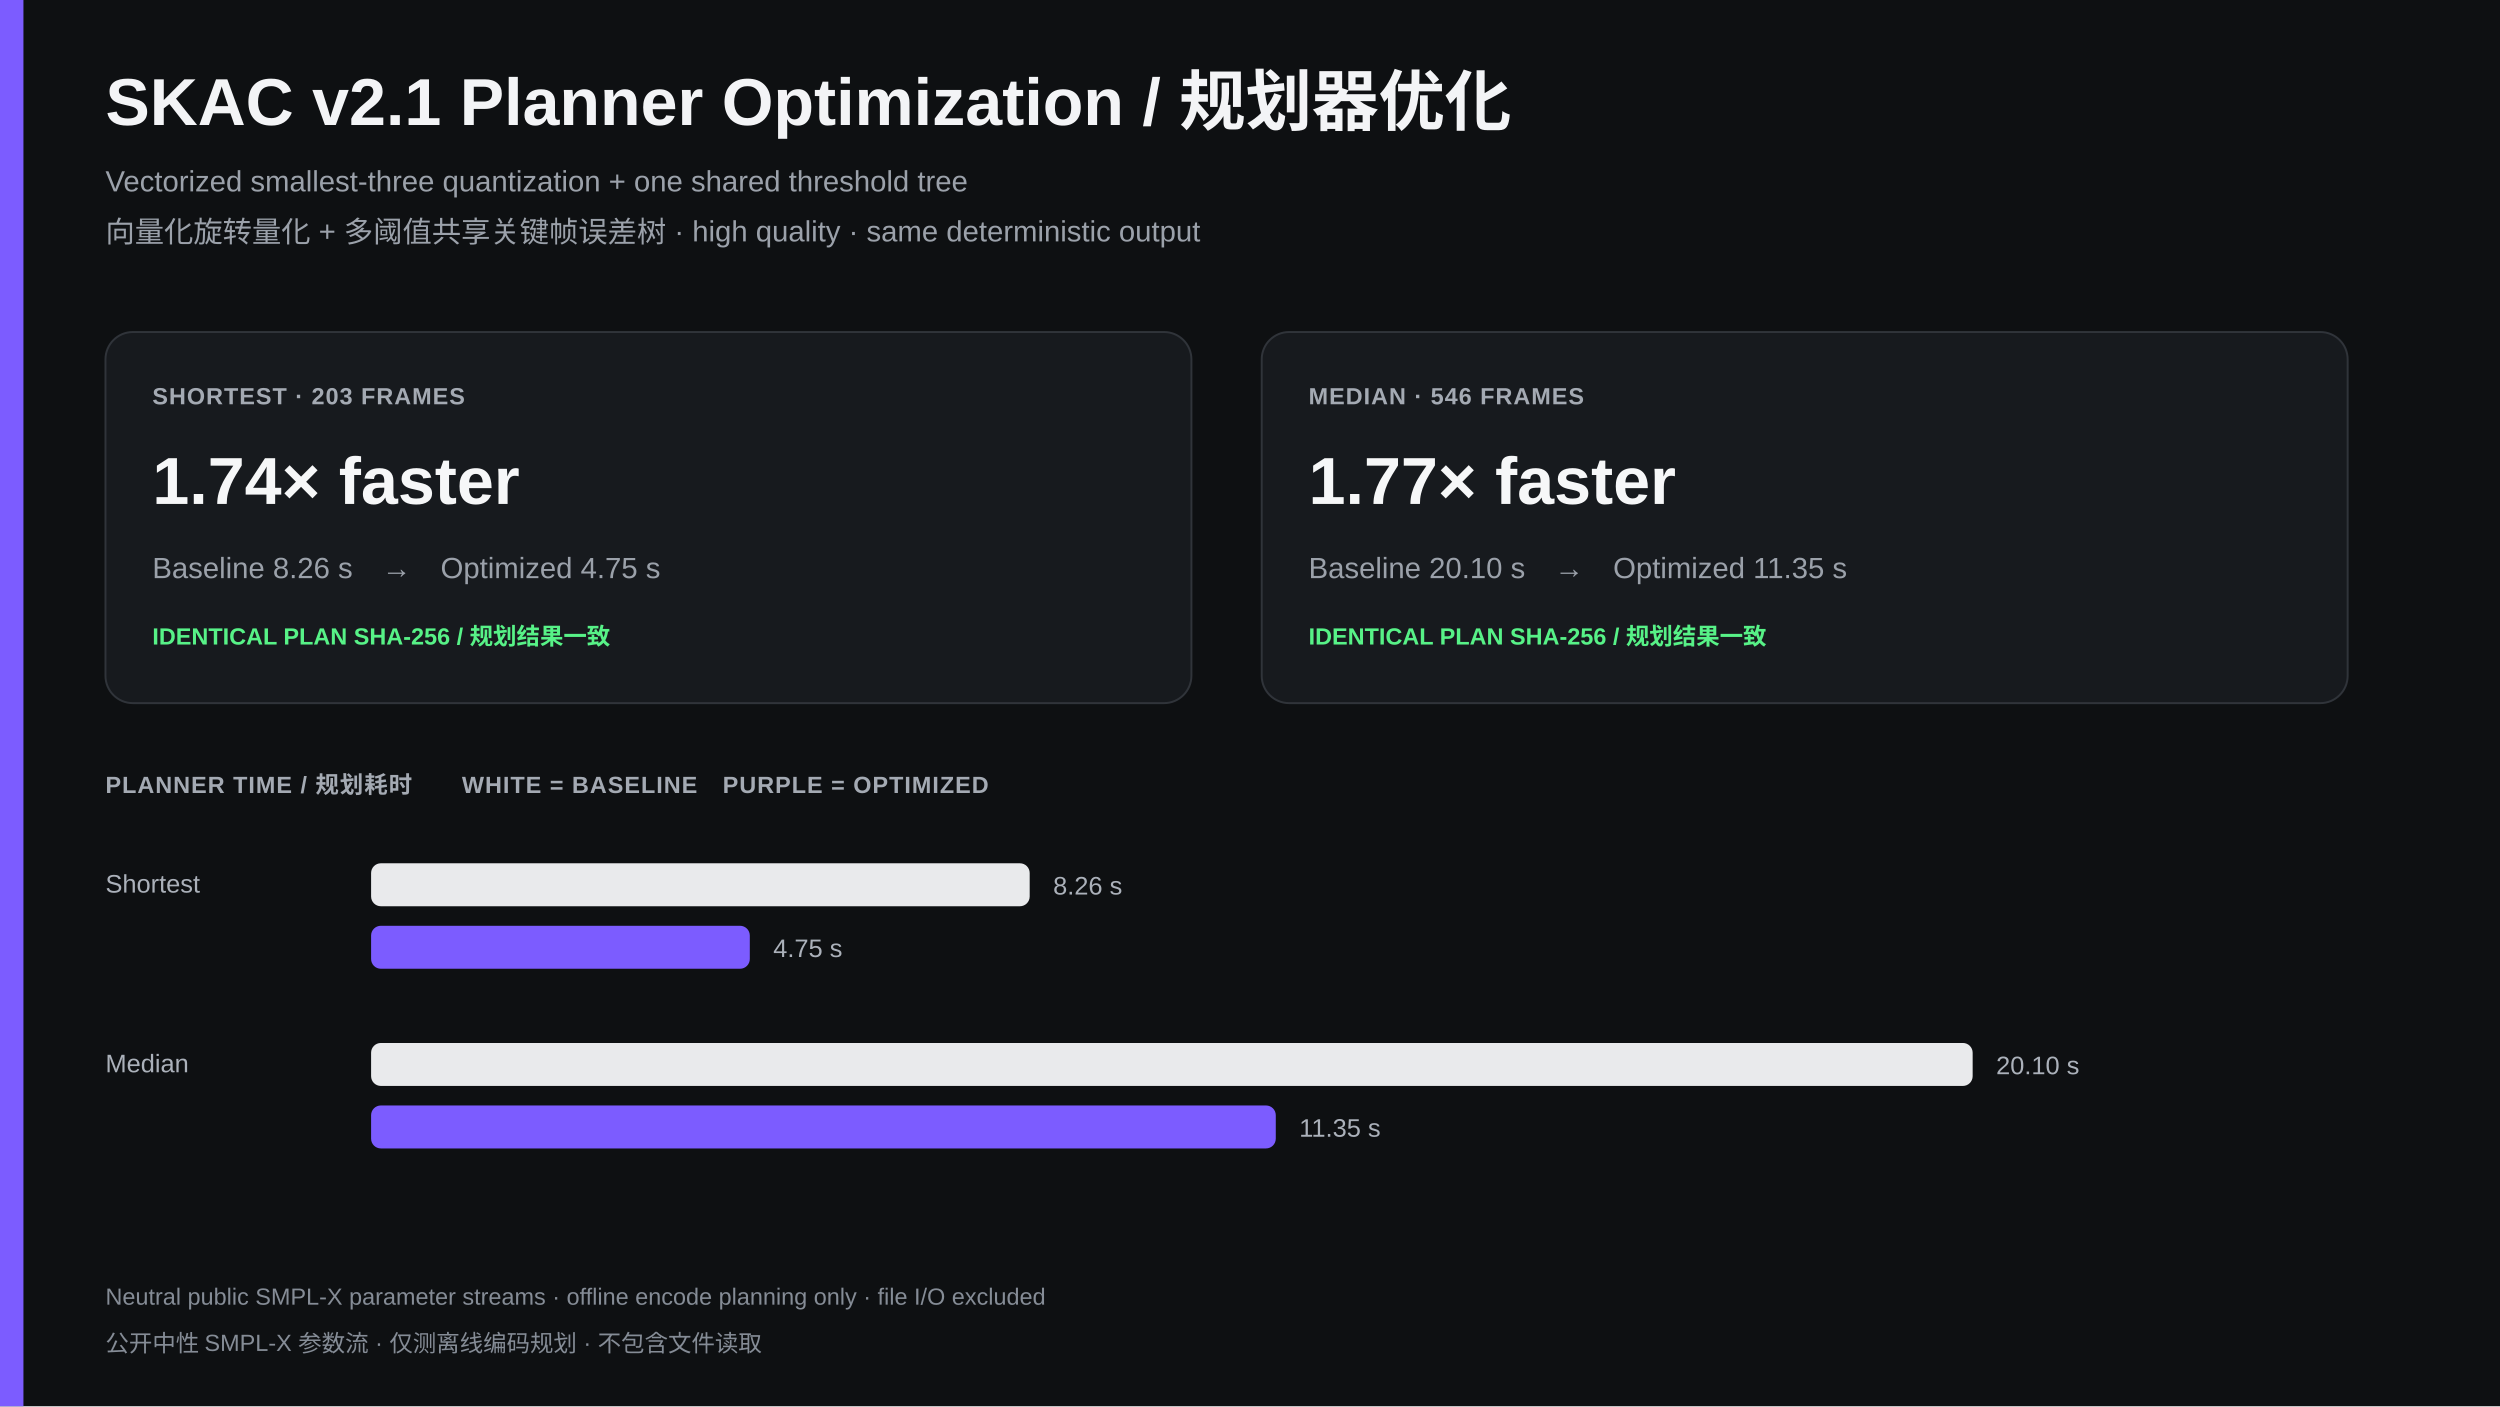
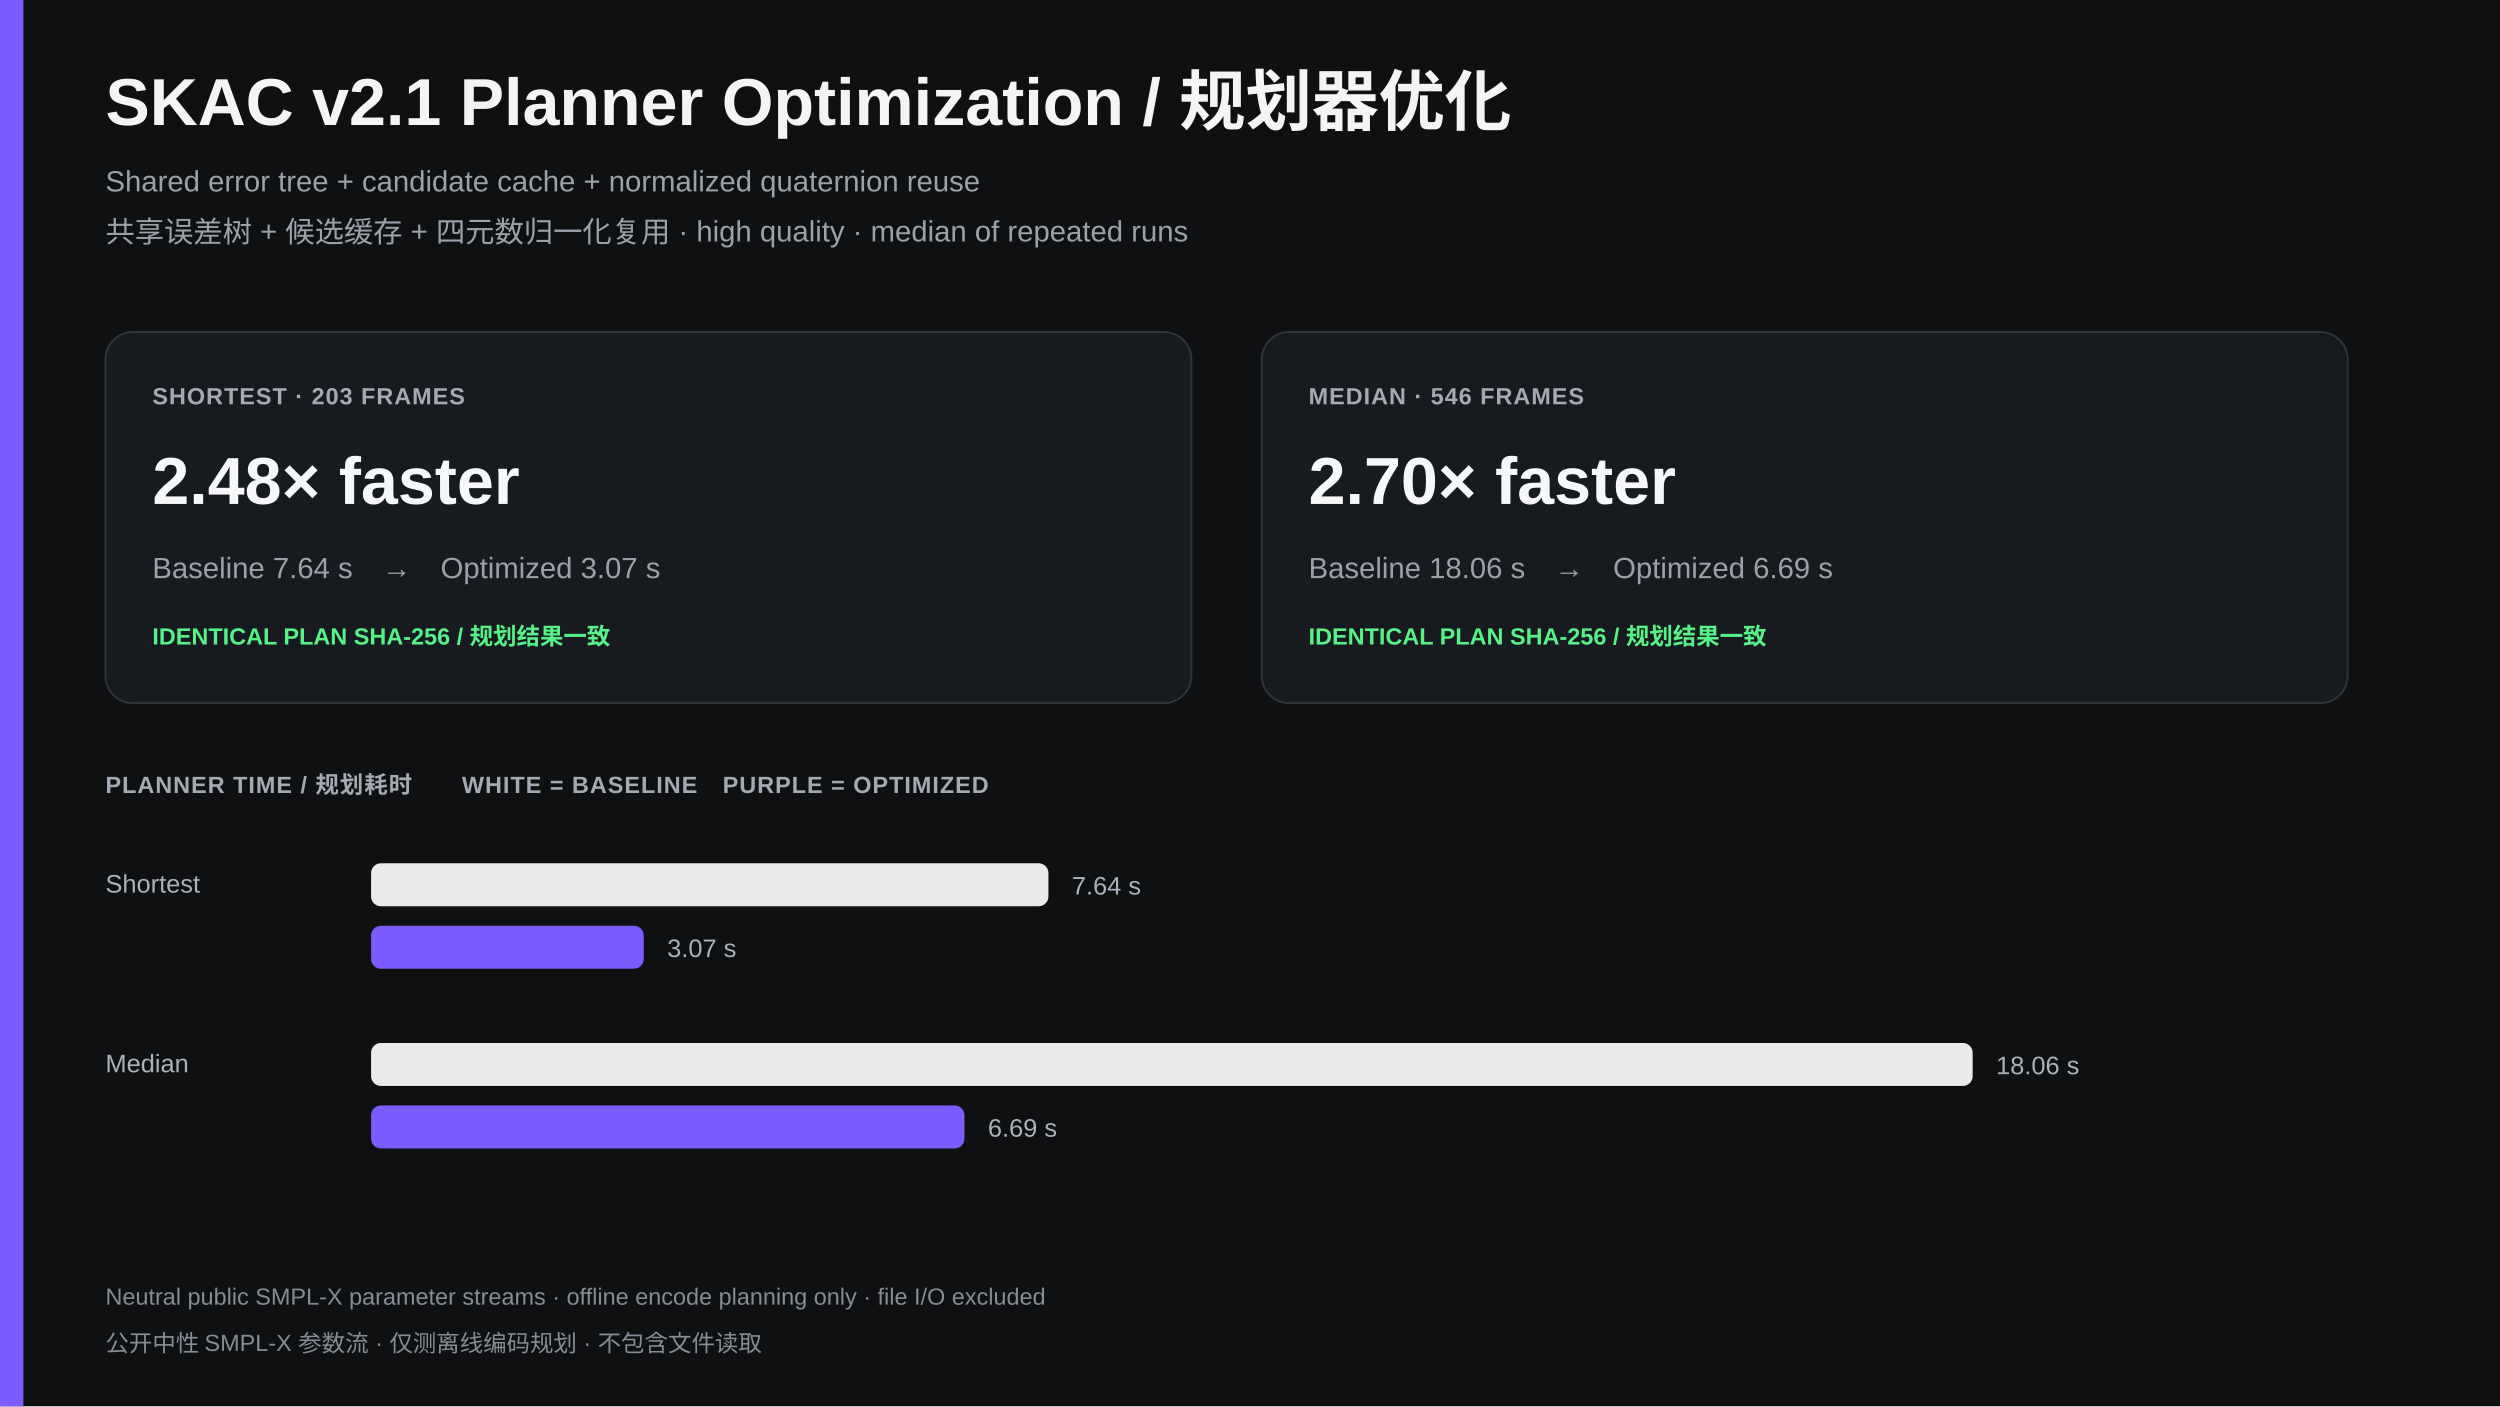
<svg xmlns="http://www.w3.org/2000/svg" width="1280" height="720" viewBox="0 0 1280 720">
  <style>.bg{fill:#0e1012}.card{fill:#171a1e;stroke:#30343a}.title{fill:#f3f4f6;font:700 34px Arial,sans-serif}.sub{fill:#9ba1aa;font:15px Arial,sans-serif}.label{fill:#a4aab3;font:700 12px Arial,sans-serif;letter-spacing:.5px}.value{fill:#f6f7f8;font:700 34px Arial,sans-serif}.axis{fill:#abb1ba;font:13px Arial,sans-serif}.ok{fill:#57f287;font:700 12px Arial,sans-serif}.note{fill:#858c96;font:12px Arial,sans-serif}.raw{fill:#e9eaec}.accent{fill:#7c5cff}</style>
  <rect width="1280" height="720" class="bg" />
  <rect width="12" height="720" class="accent" />
  <text x="54" y="64" class="title">SKAC v2.1 Planner Optimization / 规划器优化</text>
-   <text x="54" y="98" class="sub">Vectorized smallest-three quantization + one shared threshold tree</text>
-   <text x="54" y="124" class="sub">向量化旋转量化 + 多阈值共享关键帧误差树 · high quality · same deterministic output</text>
+   <text x="54" y="98" class="sub">Shared error tree + candidate cache + normalized quaternion reuse</text>
+   <text x="54" y="124" class="sub">共享误差树 + 候选缓存 + 四元数归一化复用 · high quality · median of repeated runs</text>
  <rect x="54" y="170" width="556" height="190" rx="14" class="card" />
  <text x="78" y="207" class="label">SHORTEST · 203 FRAMES</text>
-   <text x="78" y="258" class="value">1.74× faster</text>
-   <text x="78" y="296" class="sub">Baseline 8.26 s　→　Optimized 4.75 s</text>
+   <text x="78" y="258" class="value">2.48× faster</text>
+   <text x="78" y="296" class="sub">Baseline 7.64 s　→　Optimized 3.07 s</text>
  <text x="78" y="330" class="ok">IDENTICAL PLAN SHA-256 / 规划结果一致</text>
  <rect x="646" y="170" width="556" height="190" rx="14" class="card" />
  <text x="670" y="207" class="label">MEDIAN · 546 FRAMES</text>
-   <text x="670" y="258" class="value">1.77× faster</text>
-   <text x="670" y="296" class="sub">Baseline 20.10 s　→　Optimized 11.35 s</text>
+   <text x="670" y="258" class="value">2.70× faster</text>
+   <text x="670" y="296" class="sub">Baseline 18.06 s　→　Optimized 6.69 s</text>
  <text x="670" y="330" class="ok">IDENTICAL PLAN SHA-256 / 规划结果一致</text>
  <text x="54" y="406" class="label">PLANNER TIME / 规划耗时　　WHITE = BASELINE　PURPLE = OPTIMIZED</text>
  <text x="54" y="457" class="axis">Shortest</text>
-   <rect x="190" y="442" width="337.2" height="22" rx="5" class="raw" />
-   <rect x="190" y="474" width="193.9" height="22" rx="5" class="accent" />
-   <text x="539.2" y="458" class="axis">8.26 s</text>
-   <text x="395.9" y="490" class="axis">4.75 s</text>
+   <rect x="190" y="442" width="346.8" height="22" rx="5" class="raw" />
+   <rect x="190" y="474" width="139.6" height="22" rx="5" class="accent" />
+   <text x="548.8" y="458" class="axis">7.64 s</text>
+   <text x="341.6" y="490" class="axis">3.07 s</text>
  <text x="54" y="549" class="axis">Median</text>
  <rect x="190" y="534" width="820.0" height="22" rx="5" class="raw" />
-   <rect x="190" y="566" width="463.2" height="22" rx="5" class="accent" />
-   <text x="1022.0" y="550" class="axis">20.10 s</text>
-   <text x="665.2" y="582" class="axis">11.35 s</text>
+   <rect x="190" y="566" width="303.8" height="22" rx="5" class="accent" />
+   <text x="1022.0" y="550" class="axis">18.06 s</text>
+   <text x="505.8" y="582" class="axis">6.69 s</text>
  <text x="54" y="668" class="note">Neutral public SMPL-X parameter streams · offline encode planning only · file I/O excluded</text>
  <text x="54" y="692" class="note">公开中性 SMPL-X 参数流 · 仅测离线编码规划 · 不包含文件读取</text>
</svg>
